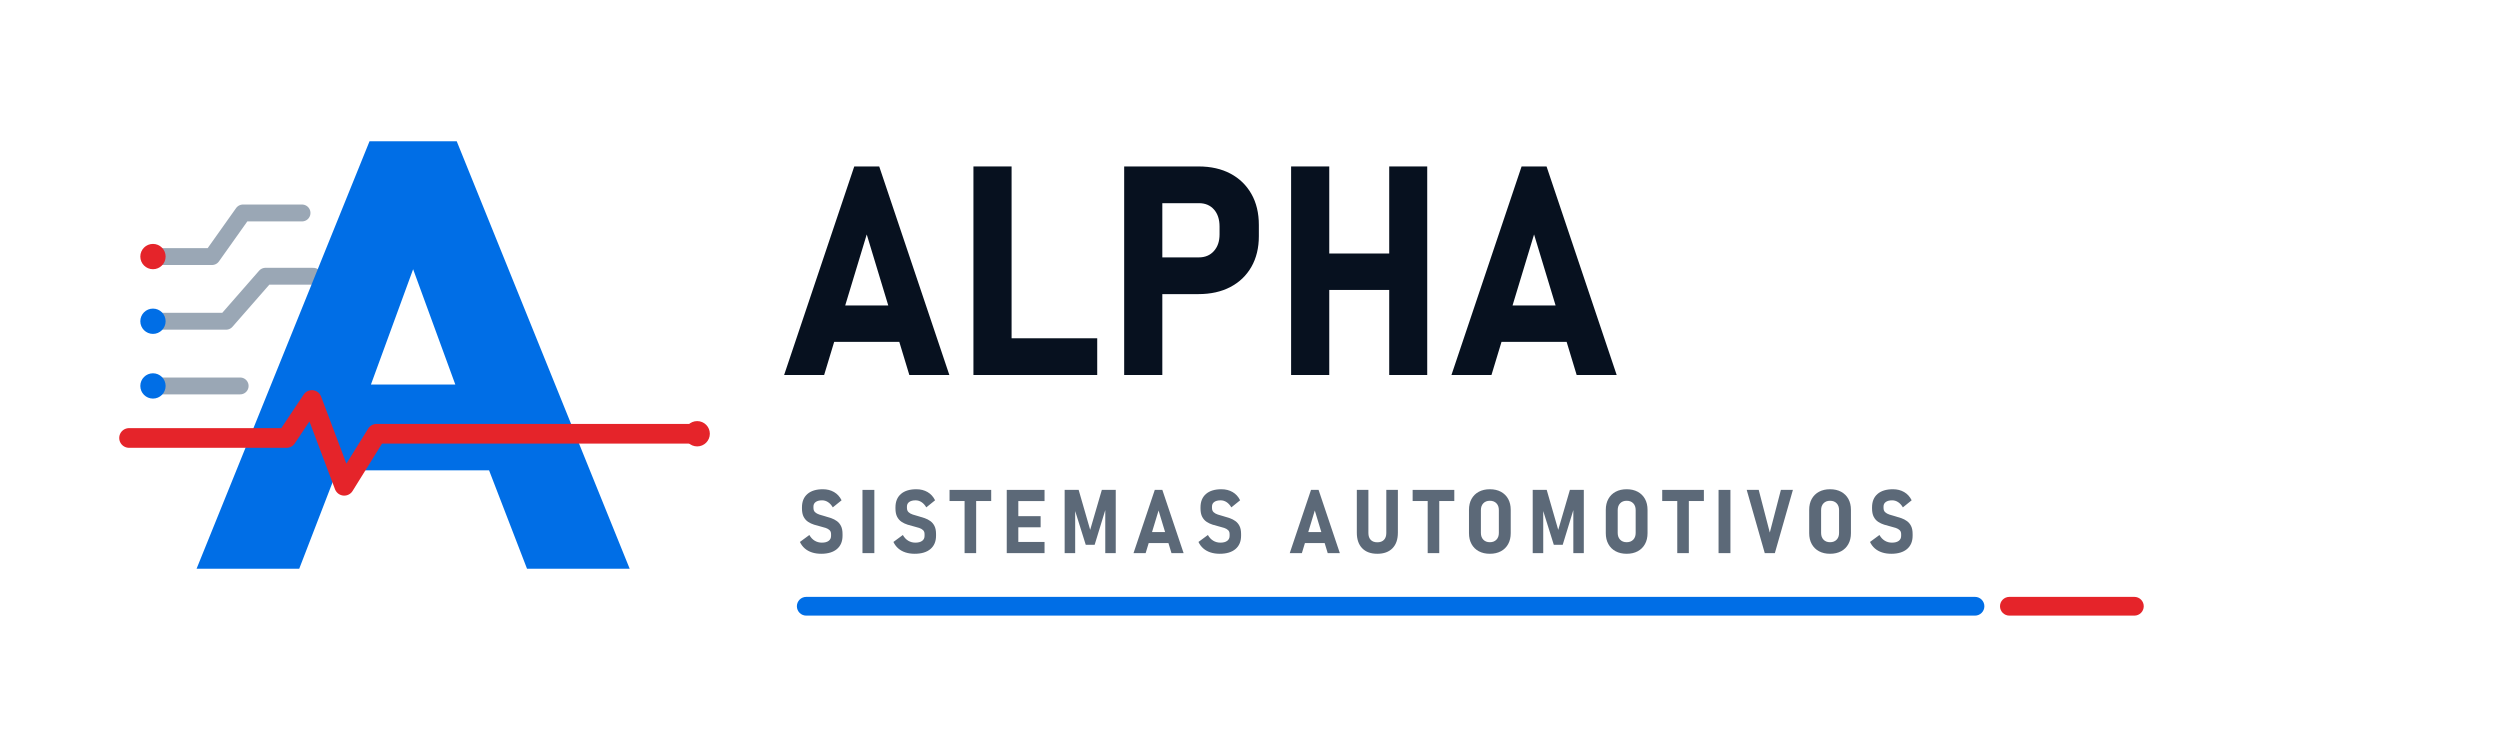
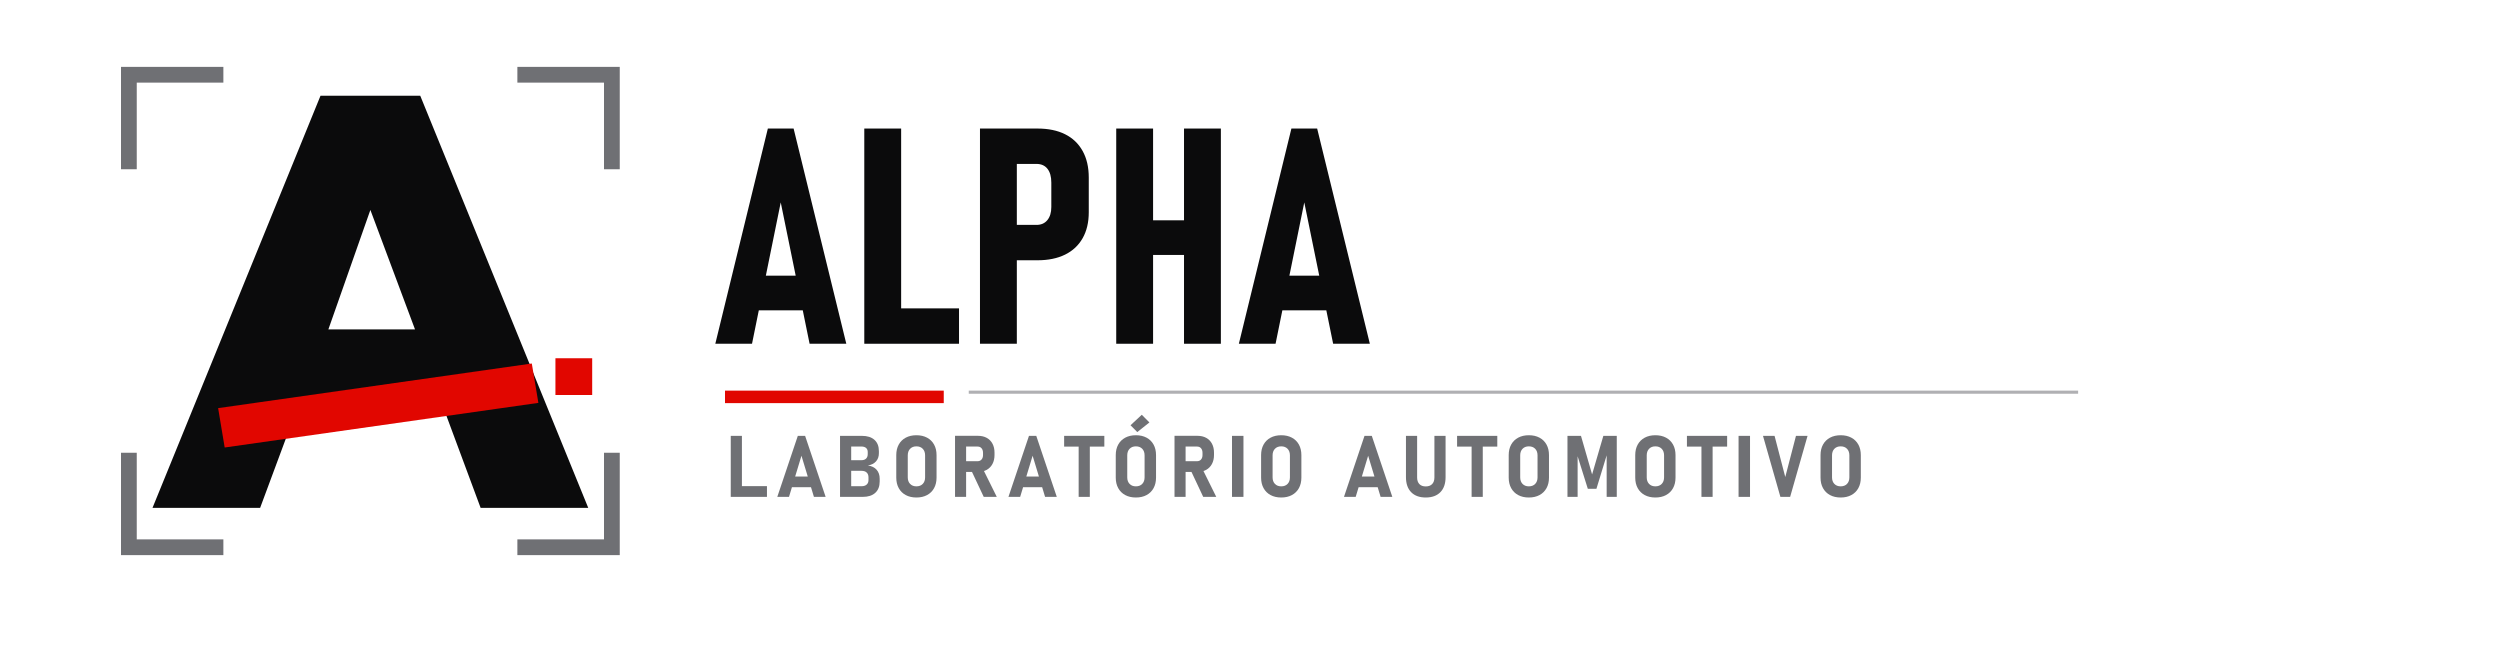
- <svg xmlns="http://www.w3.org/2000/svg" width="1600" height="480" viewBox="0 0 1600 480" role="img" aria-labelledby="title desc">
-   <g transform="translate(34 4) scale(.9)">
-     <g aria-label="Símbolo Alpha: letra A, circuito e pulso de diagnóstico">
-       <path d="M71 178H113L135 147H177M71 224H123L151 192H185M71 270H133" fill="none" stroke="#9AA7B5" stroke-width="12" stroke-linecap="round" stroke-linejoin="round" />
-       <circle cx="71" cy="178" r="9" fill="#E5242A" />
-       <circle cx="71" cy="224" r="9" fill="#006EE6" />
-       <circle cx="71" cy="270" r="9" fill="#006EE6" />
-       <path fill="#006EE6" fill-rule="evenodd" d="M102 400L225 96H287L410 400H337L310 330H202L175 400H102ZM226 269H286L256 187L226 269Z" />
-       <path d="M54 307H166L184 280L207 341L230 304H458" fill="none" stroke="#E5242A" stroke-width="14" stroke-linecap="round" stroke-linejoin="round" />
-       <circle cx="458" cy="304" r="9" fill="#E5242A" />
+ <svg xmlns="http://www.w3.org/2000/svg" width="1600" height="420" viewBox="0 0 1600 420" role="img" aria-labelledby="title desc">
+   <g transform="translate(22 -16) scale(.84)">
+     <g aria-label="Monograma Alpha com corte de calibracao">
+       <path d="M72 148V76H144M368 76H440V148M440 364V436H368M144 436H72V364" fill="none" stroke="#6F7074" stroke-width="12" />
+       <path fill="#0B0B0C" fill-rule="evenodd" d="M90 406 218 92H294L422 406H340L314 336H198L172 406H90Zm134-136h66l-34-91-32 91Z" />
+       <path d="M140 330 379 296 384 326 145 360Z" fill="#E10600" />
+       <rect x="397" y="292" width="28" height="28" fill="#E10600" />
    </g>
  </g>
-   <g>
-     <path d="M20 0 509 1454H683L1172 0H893L596 980L299 0ZM277 231V485H924V231Z" transform="translate(500.000 240.000) scale(0.0917969 -0.0917969)" fill="#07111F" />
-     <path d="M137 0V1454H403V0ZM253 0V256H1000V0Z" transform="translate(610.422 240.000) scale(0.0917969 -0.0917969)" fill="#07111F" />
-     <path d="M259 564V820H658Q723 820 762.5 864.0Q802 908 802 980V1035Q802 1110 763.0 1154.0Q724 1198 658 1198H259V1454H655Q784 1454 878.0 1404.0Q972 1354 1024.0 1262.5Q1076 1171 1076 1046V968Q1076 845 1024.0 754.0Q972 663 877.5 613.5Q783 564 655 564ZM137 0V1454H403V0Z" transform="translate(706.891 240.000) scale(0.0917969 -0.0917969)" fill="#07111F" />
-     <path d="M821 0V1454H1086V0ZM137 0V1454H403V0ZM261 593V847H993V593Z" transform="translate(813.732 240.000) scale(0.0917969 -0.0917969)" fill="#07111F" />
-     <path d="M20 0 509 1454H683L1172 0H893L596 980L299 0ZM277 231V485H924V231Z" transform="translate(927.092 240.000) scale(0.0917969 -0.0917969)" fill="#07111F" />
-   </g>
-   <g>
-     <path d="M559 -15Q443 -15 347.5 16.0Q252 47 182.0 107.5Q112 168 70 257L287 417Q335 331 409.0 286.0Q483 241 575 241Q675 241 730.5 282.0Q786 323 786 396V438Q786 495 752.5 527.5Q719 560 664.0 579.0Q609 598 544 613Q471 631 395.5 654.5Q320 678 257.0 720.0Q194 762 155.5 835.5Q117 909 117 1028V1053Q117 1251 242.5 1360.0Q368 1469 597 1469Q743 1469 854.5 1404.5Q966 1340 1028 1215L826 1052Q779 1132 716.0 1173.0Q653 1214 581 1214Q486 1214 433.5 1176.5Q381 1139 381 1072V1041Q381 976 418.5 941.0Q456 906 516.5 886.5Q577 867 647 848Q719 829 790.0 804.0Q861 779 920.0 736.5Q979 694 1014.5 623.0Q1050 552 1050 440V400Q1050 203 921.5 94.0Q793 -15 559 -15Z" transform="translate(510.000 354.000) scale(0.027832 -0.027832)" fill="#5C6978" />
-     <path d="M390 1454V0H117V1454Z" transform="translate(548.729 354.000) scale(0.027832 -0.027832)" fill="#5C6978" />
-     <path d="M559 -15Q443 -15 347.5 16.0Q252 47 182.0 107.5Q112 168 70 257L287 417Q335 331 409.0 286.0Q483 241 575 241Q675 241 730.5 282.0Q786 323 786 396V438Q786 495 752.5 527.5Q719 560 664.0 579.0Q609 598 544 613Q471 631 395.5 654.5Q320 678 257.0 720.0Q194 762 155.5 835.5Q117 909 117 1028V1053Q117 1251 242.5 1360.0Q368 1469 597 1469Q743 1469 854.5 1404.5Q966 1340 1028 1215L826 1052Q779 1132 716.0 1173.0Q653 1214 581 1214Q486 1214 433.5 1176.5Q381 1139 381 1072V1041Q381 976 418.5 941.0Q456 906 516.5 886.5Q577 867 647 848Q719 829 790.0 804.0Q861 779 920.0 736.5Q979 694 1014.5 623.0Q1050 552 1050 440V400Q1050 203 921.5 94.0Q793 -15 559 -15Z" transform="translate(569.839 354.000) scale(0.027832 -0.027832)" fill="#5C6978" />
-     <path d="M315 0V1334H581V0ZM-31 1198V1454H927V1198Z" transform="translate(608.568 354.000) scale(0.027832 -0.027832)" fill="#5C6978" />
-     <path d="M137 0V1454H403V0ZM240 0V257H1006V0ZM240 594V850H916V594ZM240 1197V1454H1006V1197Z" transform="translate(640.505 354.000) scale(0.027832 -0.027832)" fill="#5C6978" />
-     <path d="M724 535 992 1454H1312V0H1071V1093L1083 1029L827 192H622L366 1009L379 1093V0H137V1454H459Z" transform="translate(677.564 354.000) scale(0.027832 -0.027832)" fill="#5C6978" />
-     <path d="M20 0 509 1454H683L1172 0H893L596 980L299 0ZM277 231V485H924V231Z" transform="translate(724.893 354.000) scale(0.027832 -0.027832)" fill="#5C6978" />
-     <path d="M559 -15Q443 -15 347.5 16.0Q252 47 182.0 107.5Q112 168 70 257L287 417Q335 331 409.0 286.0Q483 241 575 241Q675 241 730.5 282.0Q786 323 786 396V438Q786 495 752.5 527.5Q719 560 664.0 579.0Q609 598 544 613Q471 631 395.5 654.5Q320 678 257.0 720.0Q194 762 155.5 835.5Q117 909 117 1028V1053Q117 1251 242.5 1360.0Q368 1469 597 1469Q743 1469 854.5 1404.5Q966 1340 1028 1215L826 1052Q779 1132 716.0 1173.0Q653 1214 581 1214Q486 1214 433.5 1176.5Q381 1139 381 1072V1041Q381 976 418.5 941.0Q456 906 516.5 886.5Q577 867 647 848Q719 829 790.0 804.0Q861 779 920.0 736.5Q979 694 1014.5 623.0Q1050 552 1050 440V400Q1050 203 921.5 94.0Q793 -15 559 -15Z" transform="translate(765.068 354.000) scale(0.027832 -0.027832)" fill="#5C6978" />
-     <path d="M20 0 509 1454H683L1172 0H893L596 980L299 0ZM277 231V485H924V231Z" transform="translate(824.880 354.000) scale(0.027832 -0.027832)" fill="#5C6978" />
-     <path d="M590 -15Q366 -15 242.5 112.0Q119 239 119 470V1454H385V463Q385 361 438.5 305.0Q492 249 590 249Q689 249 743.0 305.0Q797 361 797 463V1454H1063V470Q1063 239 939.0 112.0Q815 -15 590 -15Z" transform="translate(865.056 354.000) scale(0.027832 -0.027832)" fill="#5C6978" />
-     <path d="M315 0V1334H581V0ZM-31 1198V1454H927V1198Z" transform="translate(904.953 354.000) scale(0.027832 -0.027832)" fill="#5C6978" />
-     <path d="M597 -15Q451 -15 343.0 43.0Q235 101 176.0 208.0Q117 315 117 459V995Q117 1140 176.0 1246.5Q235 1353 343.0 1411.0Q451 1469 597 1469Q743 1469 851.0 1411.0Q959 1353 1018.0 1246.5Q1077 1140 1077 995V459Q1077 315 1018.0 208.0Q959 101 851.0 43.0Q743 -15 597 -15ZM597 251Q692 251 748.0 309.0Q804 367 804 464V990Q804 1088 748.0 1146.0Q692 1204 597 1204Q503 1204 447.0 1146.0Q391 1088 391 990V464Q391 367 447.0 309.0Q503 251 597 251Z" transform="translate(936.891 354.000) scale(0.027832 -0.027832)" fill="#5C6978" />
-     <path d="M724 535 992 1454H1312V0H1071V1093L1083 1029L827 192H622L366 1009L379 1093V0H137V1454H459Z" transform="translate(977.122 354.000) scale(0.027832 -0.027832)" fill="#5C6978" />
-     <path d="M597 -15Q451 -15 343.0 43.0Q235 101 176.0 208.0Q117 315 117 459V995Q117 1140 176.0 1246.5Q235 1353 343.0 1411.0Q451 1469 597 1469Q743 1469 851.0 1411.0Q959 1353 1018.0 1246.5Q1077 1140 1077 995V459Q1077 315 1018.0 208.0Q959 101 851.0 43.0Q743 -15 597 -15ZM597 251Q692 251 748.0 309.0Q804 367 804 464V990Q804 1088 748.0 1146.0Q692 1204 597 1204Q503 1204 447.0 1146.0Q391 1088 391 990V464Q391 367 447.0 309.0Q503 251 597 251Z" transform="translate(1024.451 354.000) scale(0.027832 -0.027832)" fill="#5C6978" />
-     <path d="M315 0V1334H581V0ZM-31 1198V1454H927V1198Z" transform="translate(1064.682 354.000) scale(0.027832 -0.027832)" fill="#5C6978" />
-     <path d="M390 1454V0H117V1454Z" transform="translate(1096.620 354.000) scale(0.027832 -0.027832)" fill="#5C6978" />
-     <path d="M421 0 6 1454H282L537 473L792 1454H1068L653 0Z" transform="translate(1117.730 354.000) scale(0.027832 -0.027832)" fill="#5C6978" />
-     <path d="M597 -15Q451 -15 343.0 43.0Q235 101 176.0 208.0Q117 315 117 459V995Q117 1140 176.0 1246.5Q235 1353 343.0 1411.0Q451 1469 597 1469Q743 1469 851.0 1411.0Q959 1353 1018.0 1246.5Q1077 1140 1077 995V459Q1077 315 1018.0 208.0Q959 101 851.0 43.0Q743 -15 597 -15ZM597 251Q692 251 748.0 309.0Q804 367 804 464V990Q804 1088 748.0 1146.0Q692 1204 597 1204Q503 1204 447.0 1146.0Q391 1088 391 990V464Q391 367 447.0 309.0Q503 251 597 251Z" transform="translate(1154.622 354.000) scale(0.027832 -0.027832)" fill="#5C6978" />
-     <path d="M559 -15Q443 -15 347.5 16.0Q252 47 182.0 107.5Q112 168 70 257L287 417Q335 331 409.0 286.0Q483 241 575 241Q675 241 730.5 282.0Q786 323 786 396V438Q786 495 752.5 527.5Q719 560 664.0 579.0Q609 598 544 613Q471 631 395.5 654.5Q320 678 257.0 720.0Q194 762 155.5 835.5Q117 909 117 1028V1053Q117 1251 242.5 1360.0Q368 1469 597 1469Q743 1469 854.5 1404.5Q966 1340 1028 1215L826 1052Q779 1132 716.0 1173.0Q653 1214 581 1214Q486 1214 433.5 1176.5Q381 1139 381 1072V1041Q381 976 418.5 941.0Q456 906 516.5 886.5Q577 867 647 848Q719 829 790.0 804.0Q861 779 920.0 736.5Q979 694 1014.5 623.0Q1050 552 1050 440V400Q1050 203 921.5 94.0Q793 -15 559 -15Z" transform="translate(1194.854 354.000) scale(0.027832 -0.027832)" fill="#5C6978" />
-   </g>
-   <rect x="510" y="382" width="760" height="12" rx="6" fill="#006EE6" />
-   <rect x="1280" y="382" width="92" height="12" rx="6" fill="#E5242A" />
+   <path d="M19 0 374 1454H548L904 0H656L461 955L267 0ZM256 226V460H667V226Z" transform="translate(456.00 220.00) scale(0.0947266 -0.0947266)" fill="#0B0B0C" />
+   <path d="M92 0V1454H341V0ZM195 0V239H732V0Z" transform="translate(544.43 220.00) scale(0.0947266 -0.0947266)" fill="#0B0B0C" />
+   <path d="M208 564V803H474Q521 803 547.5 835.5Q574 868 574 924V1089Q574 1149 548.0 1182.0Q522 1215 474 1215H208V1454H480Q590 1454 667.0 1415.5Q744 1377 785.5 1302.5Q827 1228 827 1123V888Q827 786 785.5 713.0Q744 640 666.5 602.0Q589 564 480 564ZM92 0V1454H341V0Z" transform="translate(618.47 220.00) scale(0.0947266 -0.0947266)" fill="#0B0B0C" />
+   <path d="M550 0V1454H799V0ZM92 0V1454H341V0ZM210 600V834H712V600Z" transform="translate(705.67 220.00) scale(0.0947266 -0.0947266)" fill="#0B0B0C" />
+   <path d="M19 0 374 1454H548L904 0H656L461 955L267 0ZM256 226V460H667V226Z" transform="translate(791.07 220.00) scale(0.0947266 -0.0947266)" fill="#0B0B0C" />
+   <rect x="464" y="250" width="140" height="8" fill="#E10600" />
+   <rect x="620" y="250" width="710" height="2" fill="#6F7074" opacity=".55" />
+   <path d="M137 0V1454H403V0ZM253 0V256H1000V0Z" transform="translate(464.00 318.00) scale(0.0268555 -0.0268555)" fill="#6F7074" />
+   <path d="M20 0 509 1454H683L1172 0H893L596 980L299 0ZM277 231V485H924V231Z" transform="translate(496.93 318.00) scale(0.0268555 -0.0268555)" fill="#6F7074" />
+   <path d="M264 0V254H650Q728 254 771.5 293.0Q815 332 815 401V466Q815 540 771.5 580.5Q728 621 648 621H264V874H646Q718 874 757.5 912.0Q797 950 797 1020V1070Q797 1132 757.5 1166.0Q718 1200 647 1200H264V1454H661Q852 1454 957.5 1359.0Q1063 1264 1063 1090V1040Q1063 922 994.5 845.5Q926 769 801 748Q935 730 1008.5 647.0Q1082 564 1082 432V366Q1082 192 976.5 96.0Q871 0 679 0ZM137 0V1454H403V0Z" transform="translate(533.94 318.00) scale(0.0268555 -0.0268555)" fill="#6F7074" />
+   <path d="M597 -15Q451 -15 343.0 43.0Q235 101 176.0 208.0Q117 315 117 459V995Q117 1140 176.0 1246.5Q235 1353 343.0 1411.0Q451 1469 597 1469Q743 1469 851.0 1411.0Q959 1353 1018.0 1246.5Q1077 1140 1077 995V459Q1077 315 1018.0 208.0Q959 101 851.0 43.0Q743 -15 597 -15ZM597 251Q692 251 748.0 309.0Q804 367 804 464V990Q804 1088 748.0 1146.0Q692 1204 597 1204Q503 1204 447.0 1146.0Q391 1088 391 990V464Q391 367 447.0 309.0Q503 251 597 251Z" transform="translate(570.47 318.00) scale(0.0268555 -0.0268555)" fill="#6F7074" />
+   <path d="M247 595V850H675Q734 850 769.0 890.5Q804 931 804 997V1049Q804 1117 769.5 1158.0Q735 1199 675 1199H247V1455H685Q805 1455 893.5 1406.0Q982 1357 1030.0 1266.5Q1078 1176 1078 1054V999Q1078 876 1029.5 785.0Q981 694 893.0 644.5Q805 595 685 595ZM137 0V1455H401V0ZM821 0 520 640 792 686 1132 0Z" transform="translate(607.54 318.00) scale(0.0268555 -0.0268555)" fill="#6F7074" />
+   <path d="M20 0 509 1454H683L1172 0H893L596 980L299 0ZM277 231V485H924V231Z" transform="translate(644.87 318.00) scale(0.0268555 -0.0268555)" fill="#6F7074" />
+   <path d="M315 0V1334H581V0ZM-31 1198V1454H927V1198Z" transform="translate(681.88 318.00) scale(0.0268555 -0.0268555)" fill="#6F7074" />
+   <path d="M597 -15Q451 -15 343.0 43.0Q235 101 176.0 208.0Q117 315 117 459V995Q117 1140 176.0 1246.5Q235 1353 343.0 1411.0Q451 1469 597 1469Q743 1469 851.0 1411.0Q959 1353 1018.0 1246.5Q1077 1140 1077 995V459Q1077 315 1018.0 208.0Q959 101 851.0 43.0Q743 -15 597 -15ZM597 251Q692 251 748.0 309.0Q804 367 804 464V990Q804 1088 748.0 1146.0Q692 1204 597 1204Q503 1204 447.0 1146.0Q391 1088 391 990V464Q391 367 447.0 309.0Q503 251 597 251ZM630 1544 469 1707 737 1957 919 1774Z" transform="translate(710.94 318.00) scale(0.0268555 -0.0268555)" fill="#6F7074" />
+   <path d="M247 595V850H675Q734 850 769.0 890.5Q804 931 804 997V1049Q804 1117 769.5 1158.0Q735 1199 675 1199H247V1455H685Q805 1455 893.5 1406.0Q982 1357 1030.0 1266.5Q1078 1176 1078 1054V999Q1078 876 1029.5 785.0Q981 694 893.0 644.5Q805 595 685 595ZM137 0V1455H401V0ZM821 0 520 640 792 686 1132 0Z" transform="translate(748.01 318.00) scale(0.0268555 -0.0268555)" fill="#6F7074" />
+   <path d="M390 1454V0H117V1454Z" transform="translate(785.34 318.00) scale(0.0268555 -0.0268555)" fill="#6F7074" />
+   <path d="M597 -15Q451 -15 343.0 43.0Q235 101 176.0 208.0Q117 315 117 459V995Q117 1140 176.0 1246.5Q235 1353 343.0 1411.0Q451 1469 597 1469Q743 1469 851.0 1411.0Q959 1353 1018.0 1246.5Q1077 1140 1077 995V459Q1077 315 1018.0 208.0Q959 101 851.0 43.0Q743 -15 597 -15ZM597 251Q692 251 748.0 309.0Q804 367 804 464V990Q804 1088 748.0 1146.0Q692 1204 597 1204Q503 1204 447.0 1146.0Q391 1088 391 990V464Q391 367 447.0 309.0Q503 251 597 251Z" transform="translate(803.96 318.00) scale(0.0268555 -0.0268555)" fill="#6F7074" />
+   <path d="M20 0 509 1454H683L1172 0H893L596 980L299 0ZM277 231V485H924V231Z" transform="translate(859.61 318.00) scale(0.0268555 -0.0268555)" fill="#6F7074" />
+   <path d="M590 -15Q366 -15 242.5 112.0Q119 239 119 470V1454H385V463Q385 361 438.5 305.0Q492 249 590 249Q689 249 743.0 305.0Q797 361 797 463V1454H1063V470Q1063 239 939.0 112.0Q815 -15 590 -15Z" transform="translate(896.62 318.00) scale(0.0268555 -0.0268555)" fill="#6F7074" />
+   <path d="M315 0V1334H581V0ZM-31 1198V1454H927V1198Z" transform="translate(933.37 318.00) scale(0.0268555 -0.0268555)" fill="#6F7074" />
+   <path d="M597 -15Q451 -15 343.0 43.0Q235 101 176.0 208.0Q117 315 117 459V995Q117 1140 176.0 1246.5Q235 1353 343.0 1411.0Q451 1469 597 1469Q743 1469 851.0 1411.0Q959 1353 1018.0 1246.5Q1077 1140 1077 995V459Q1077 315 1018.0 208.0Q959 101 851.0 43.0Q743 -15 597 -15ZM597 251Q692 251 748.0 309.0Q804 367 804 464V990Q804 1088 748.0 1146.0Q692 1204 597 1204Q503 1204 447.0 1146.0Q391 1088 391 990V464Q391 367 447.0 309.0Q503 251 597 251Z" transform="translate(962.43 318.00) scale(0.0268555 -0.0268555)" fill="#6F7074" />
+   <path d="M724 535 992 1454H1312V0H1071V1093L1083 1029L827 192H622L366 1009L379 1093V0H137V1454H459Z" transform="translate(999.50 318.00) scale(0.0268555 -0.0268555)" fill="#6F7074" />
+   <path d="M597 -15Q451 -15 343.0 43.0Q235 101 176.0 208.0Q117 315 117 459V995Q117 1140 176.0 1246.5Q235 1353 343.0 1411.0Q451 1469 597 1469Q743 1469 851.0 1411.0Q959 1353 1018.0 1246.5Q1077 1140 1077 995V459Q1077 315 1018.0 208.0Q959 101 851.0 43.0Q743 -15 597 -15ZM597 251Q692 251 748.0 309.0Q804 367 804 464V990Q804 1088 748.0 1146.0Q692 1204 597 1204Q503 1204 447.0 1146.0Q391 1088 391 990V464Q391 367 447.0 309.0Q503 251 597 251Z" transform="translate(1043.41 318.00) scale(0.0268555 -0.0268555)" fill="#6F7074" />
+   <path d="M315 0V1334H581V0ZM-31 1198V1454H927V1198Z" transform="translate(1080.47 318.00) scale(0.0268555 -0.0268555)" fill="#6F7074" />
+   <path d="M390 1454V0H117V1454Z" transform="translate(1109.54 318.00) scale(0.0268555 -0.0268555)" fill="#6F7074" />
+   <path d="M421 0 6 1454H282L537 473L792 1454H1068L653 0Z" transform="translate(1128.15 318.00) scale(0.0268555 -0.0268555)" fill="#6F7074" />
+   <path d="M597 -15Q451 -15 343.0 43.0Q235 101 176.0 208.0Q117 315 117 459V995Q117 1140 176.0 1246.5Q235 1353 343.0 1411.0Q451 1469 597 1469Q743 1469 851.0 1411.0Q959 1353 1018.0 1246.5Q1077 1140 1077 995V459Q1077 315 1018.0 208.0Q959 101 851.0 43.0Q743 -15 597 -15ZM597 251Q692 251 748.0 309.0Q804 367 804 464V990Q804 1088 748.0 1146.0Q692 1204 597 1204Q503 1204 447.0 1146.0Q391 1088 391 990V464Q391 367 447.0 309.0Q503 251 597 251Z" transform="translate(1162.00 318.00) scale(0.0268555 -0.0268555)" fill="#6F7074" />
</svg>
